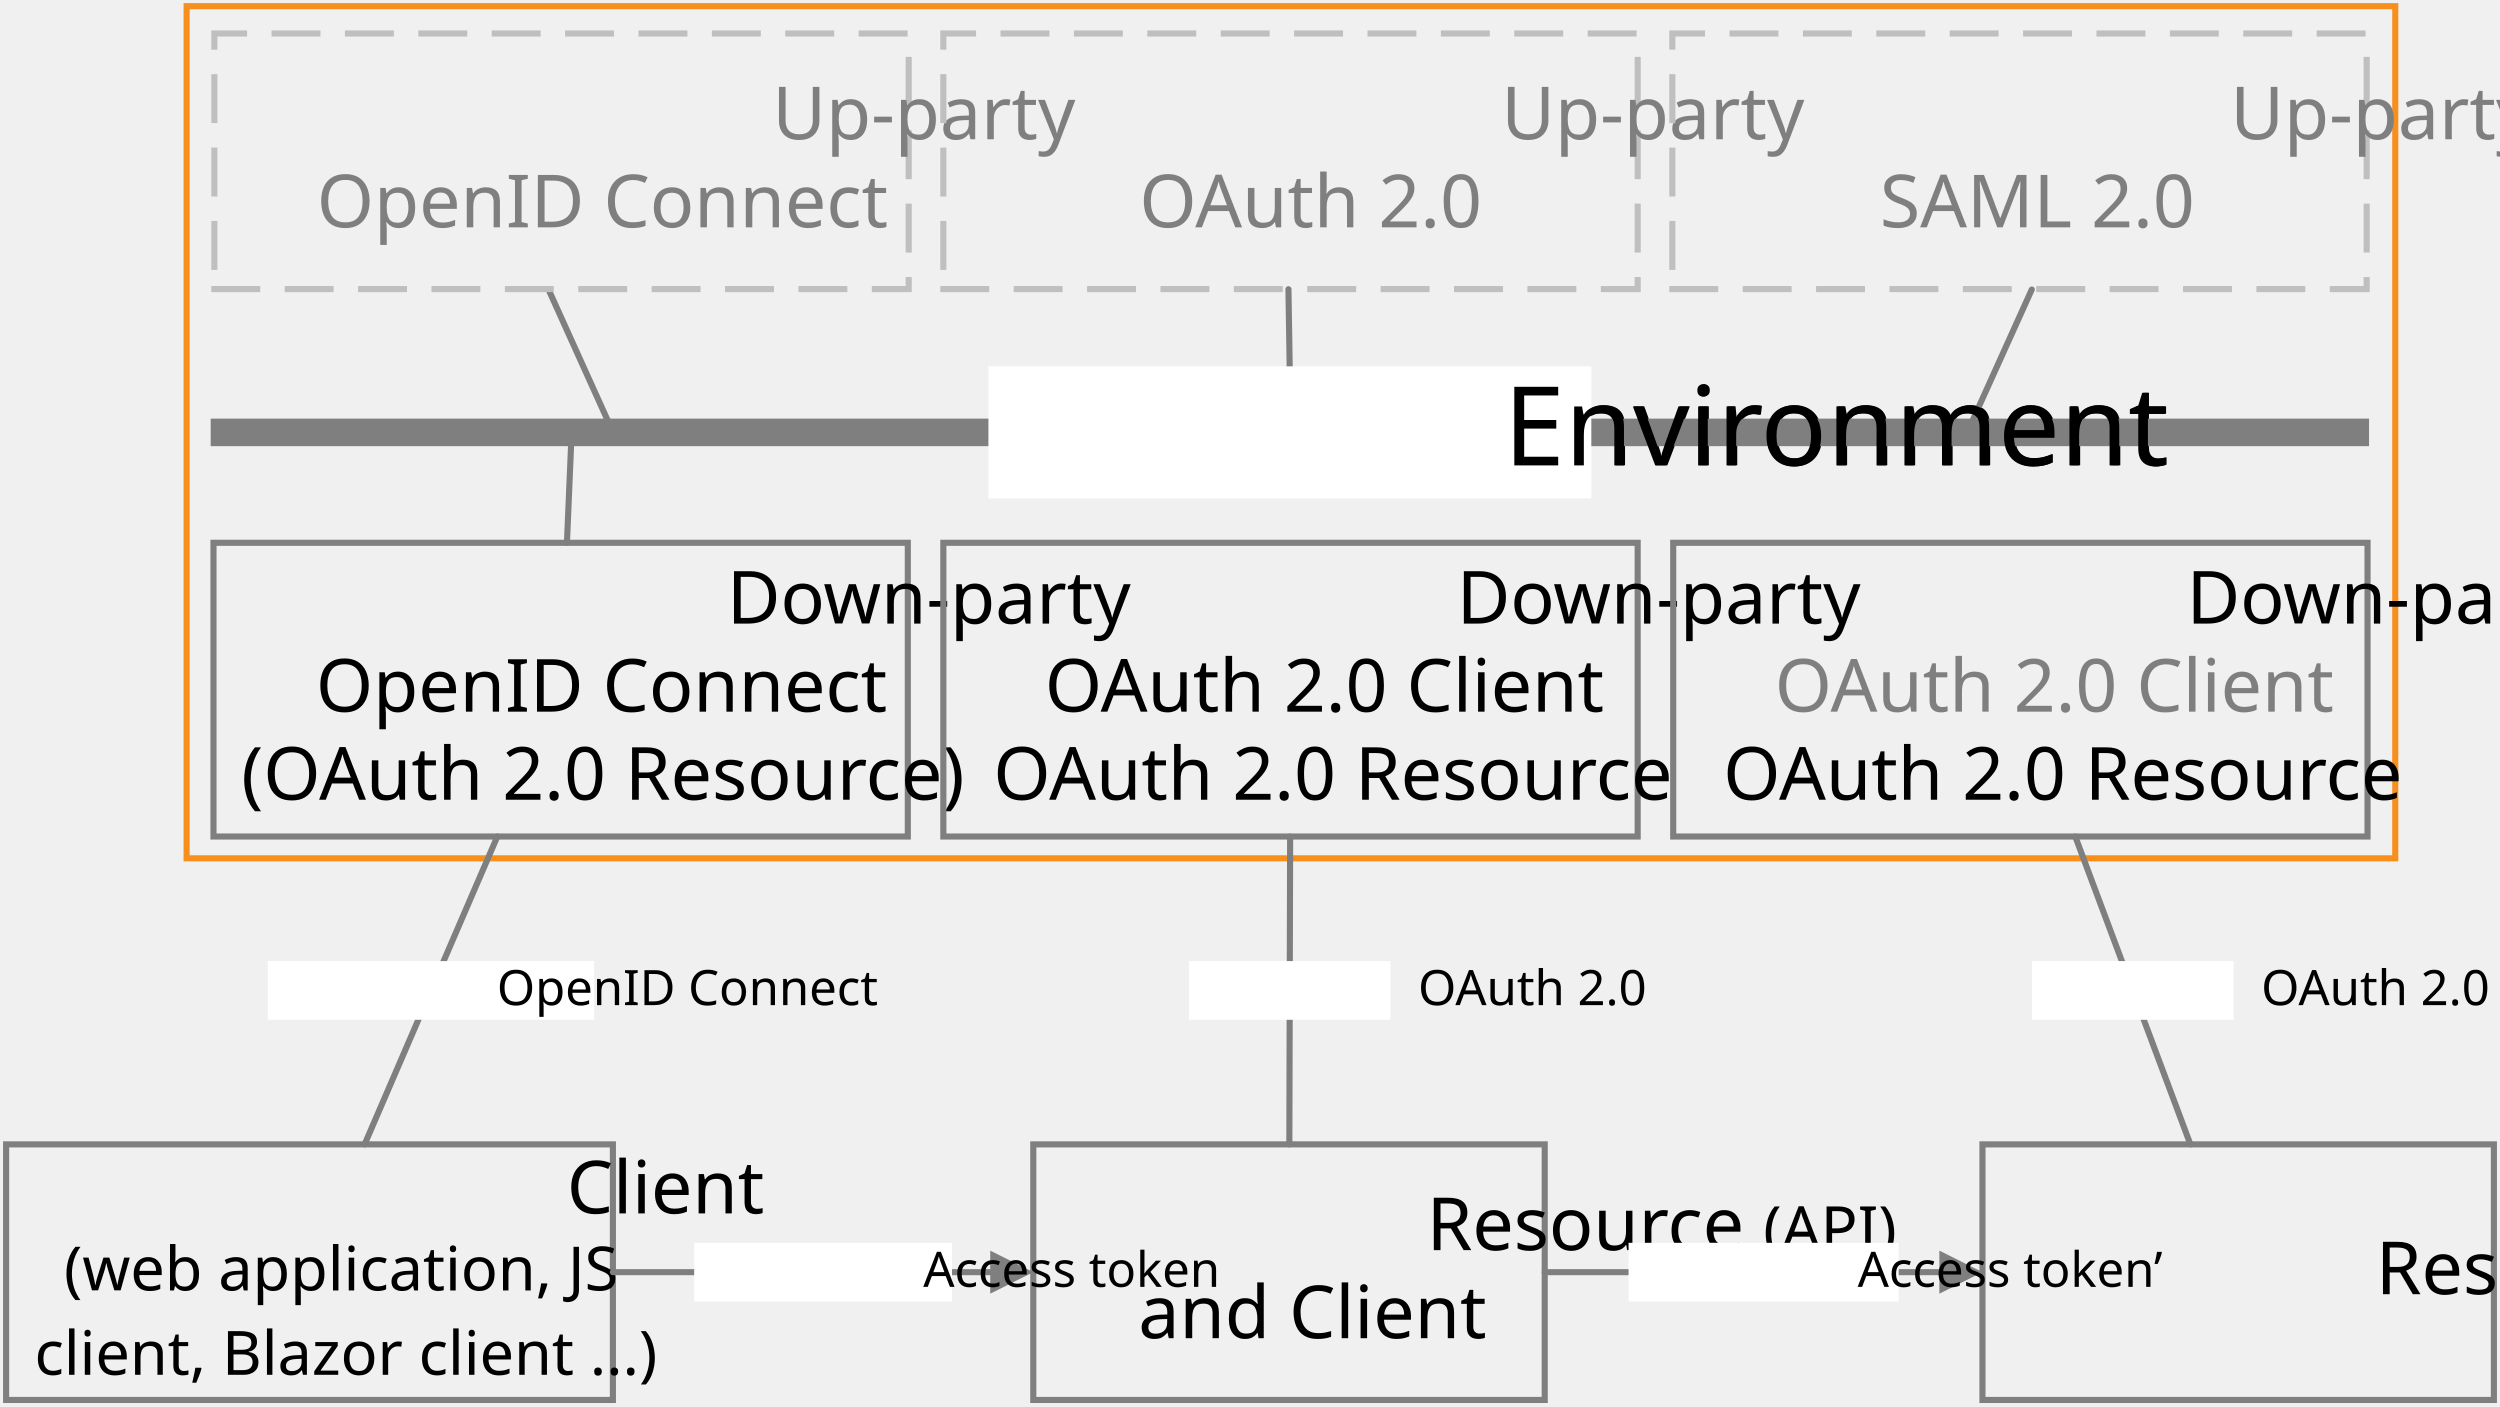
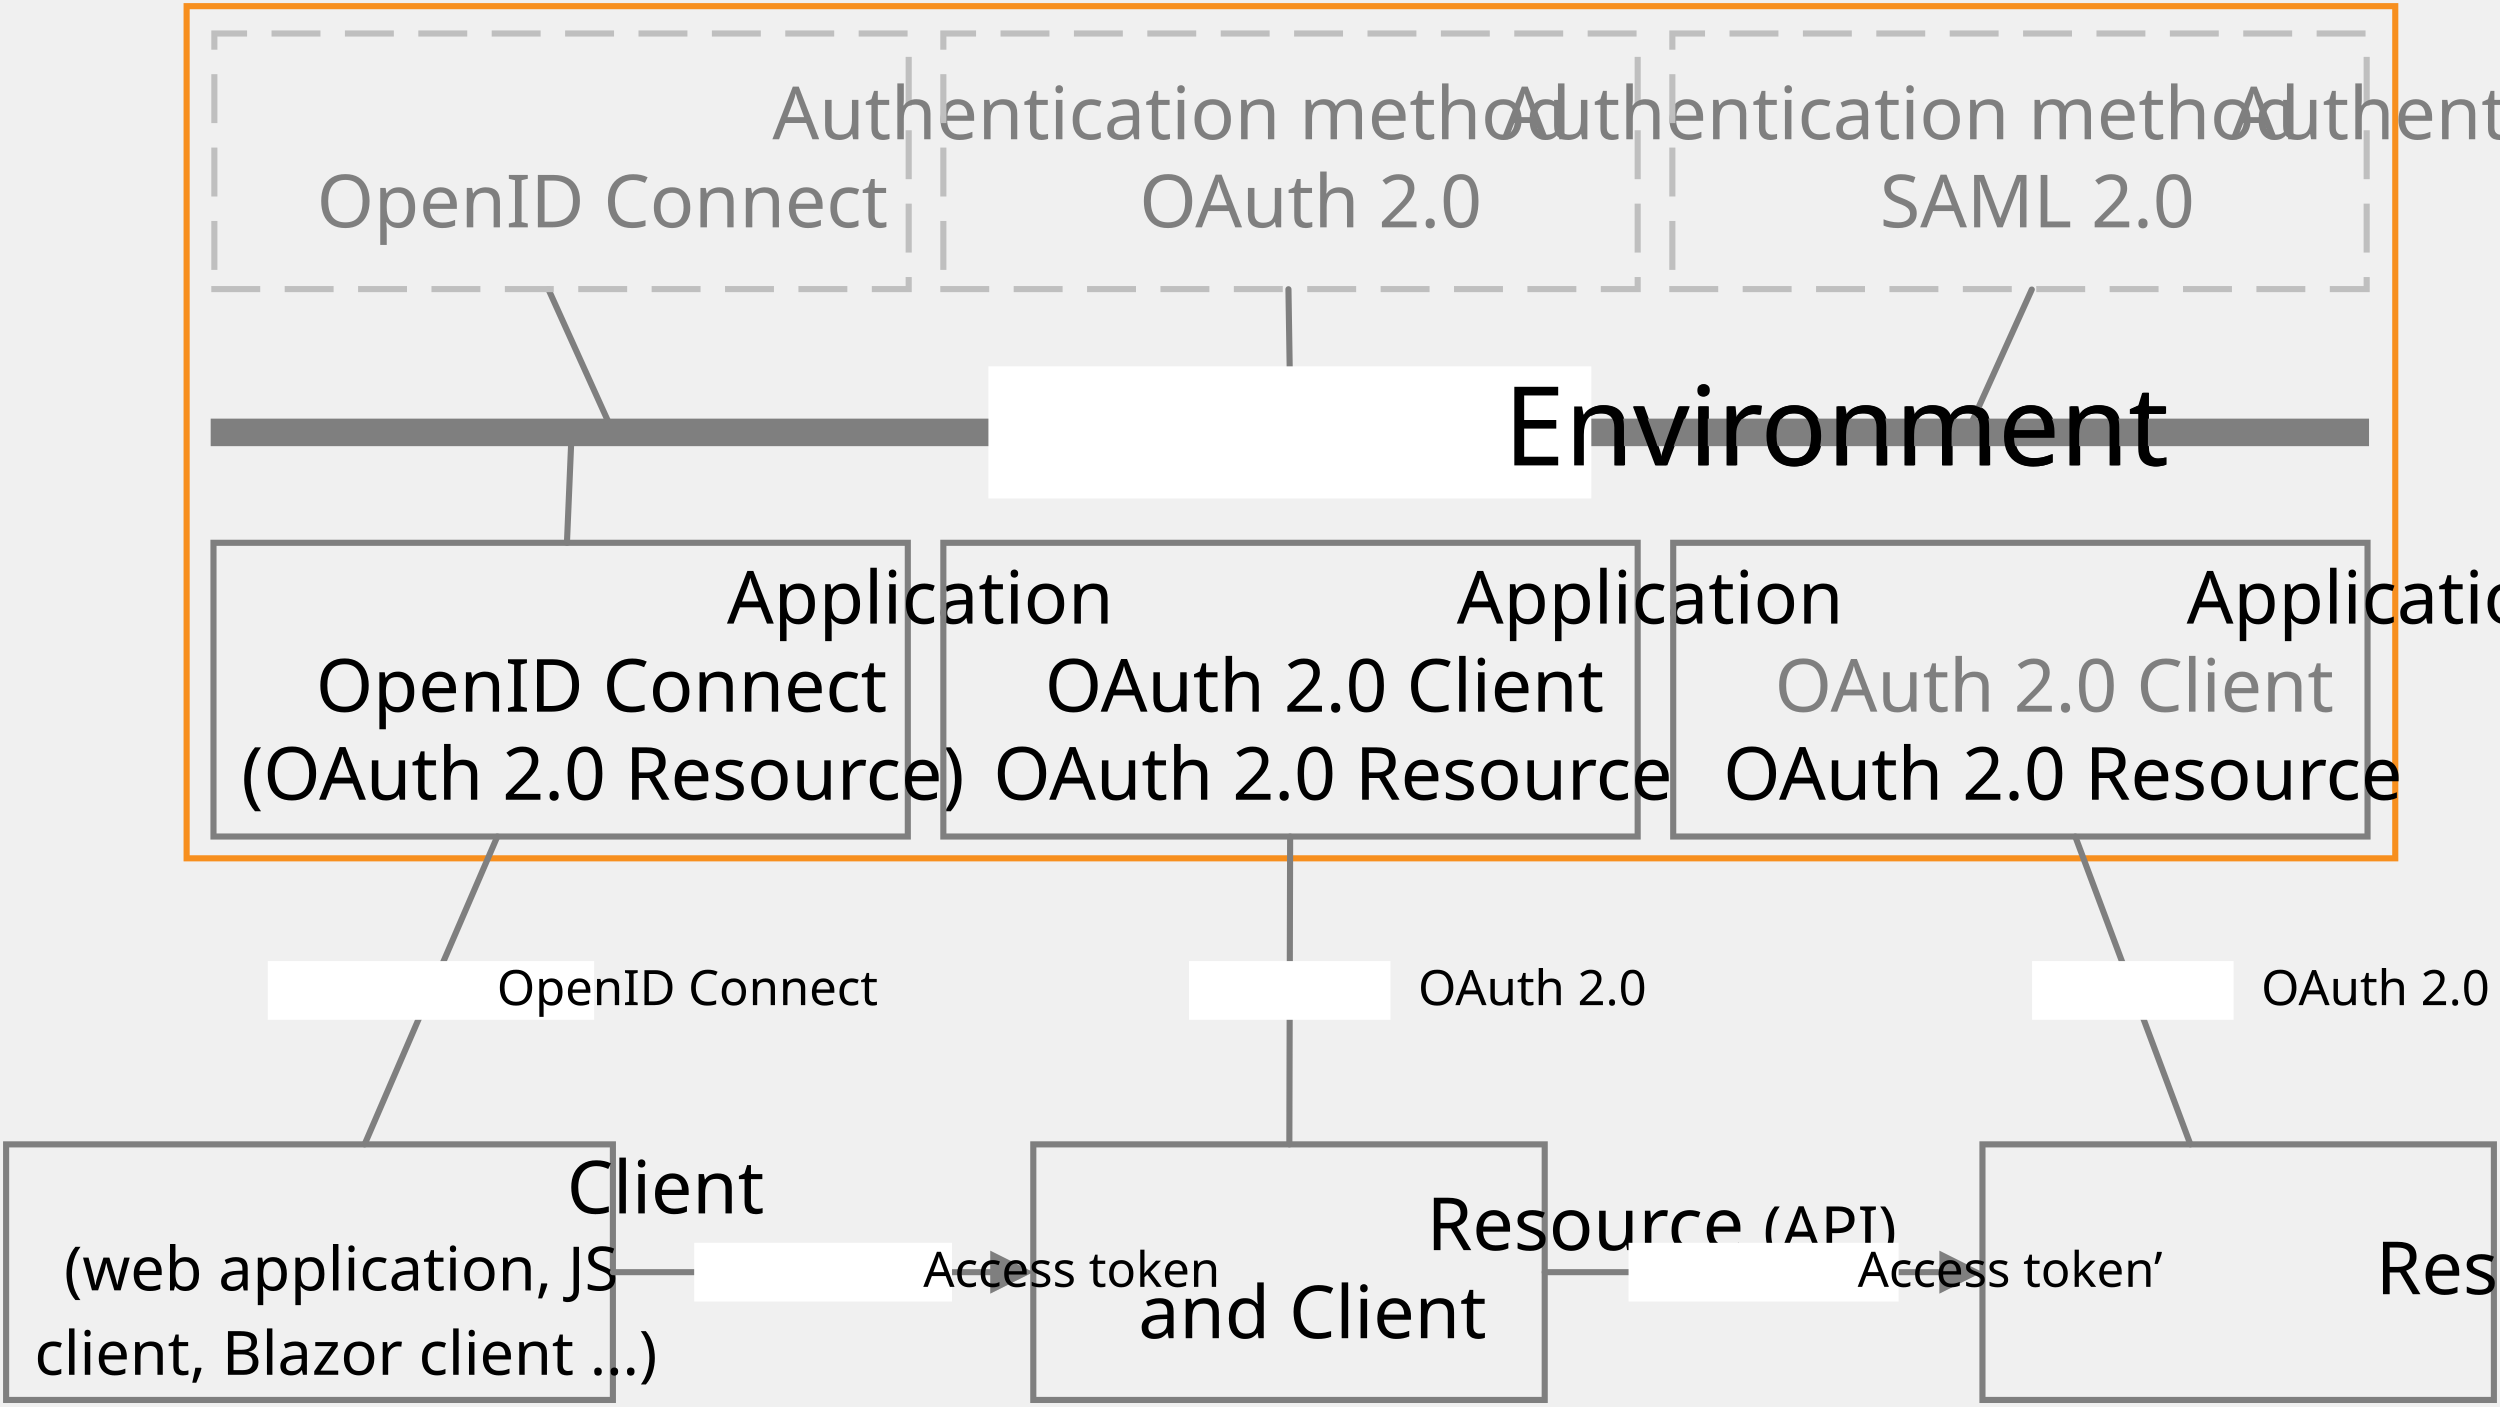
<svg xmlns="http://www.w3.org/2000/svg" xmlns:ns1="http://schemas.microsoft.com/visio/2003/SVGExtensions/" xmlns:xlink="http://www.w3.org/1999/xlink" width="5.677in" height="3.193in" viewBox="0 0 408.772 229.897" xml:space="preserve" color-interpolation-filters="sRGB" class="st17">
  <ns1:documentProperties ns1:langID="1033" ns1:metric="true" ns1:viewMarkup="false" />
  <style type="text/css">
	
		.st1 {fill:none;stroke:#f78f1e;stroke-width:1}
		.st2 {fill:#000000;font-family:Calibri;font-size:1.5em}
		.st3 {fill:none;stroke:#7f7f7f;stroke-width:1}
		.st4 {fill:#000000;font-family:Calibri;font-size:1em}
		.st5 {font-size:1em}
		.st6 {font-size:0.833em}
		.st7 {stroke:#7f7f7f;stroke-linecap:round;stroke-linejoin:round;stroke-width:1}
		.st8 {fill:#ffffff;stroke:none;stroke-linecap:butt;stroke-width:7.2}
		.st9 {fill:#000000;font-family:Calibri;font-size:0.667em}
		.st10 {fill:#7f7f7f;font-size:1em}
		.st11 {marker-end:url(#mrkr4-53);stroke:#7f7f7f;stroke-linecap:round;stroke-linejoin:round;stroke-width:1}
		.st12 {fill:#7f7f7f;fill-opacity:1;stroke:#7f7f7f;stroke-opacity:1;stroke-width:0.284}
		.st13 {fill:#4672c4;stroke:#7f7f7f;stroke-width:0.25}
		.st14 {fill:none;stroke:#bfbfbf;stroke-dasharray:7,5;stroke-width:1}
		.st15 {fill:#7f7f7f;font-family:Calibri;font-size:1em}
		.st16 {stroke:#7f7f7f;stroke-linecap:butt;stroke-width:4.5}
		.st17 {fill:none;fill-rule:evenodd;font-size:12px;overflow:visible;stroke-linecap:square;stroke-miterlimit:3}
	
	</style>
  <defs id="Markers">
    <g id="lend4">
      <path d="M 2 1 L 0 0 L 2 -1 L 2 1 " style="stroke:none" />
    </g>
    <marker id="mrkr4-53" class="st12" ns1:arrowType="4" ns1:arrowSize="2" ns1:setback="7.04" refX="-7.04" orient="auto" markerUnits="strokeWidth" overflow="visible">
      <use xlink:href="#lend4" transform="scale(-3.52,-3.52) " />
    </marker>
  </defs>
  <g ns1:mID="0" ns1:index="1" ns1:groupContext="foregroundPage">
    <ns1:pageProperties ns1:drawingScale="0.0393701" ns1:pageScale="0.0393701" ns1:drawingUnits="24" ns1:shadowOffsetX="8.50394" ns1:shadowOffsetY="-8.50394" />
    <ns1:layer ns1:name="Connector" ns1:index="0" />
    <g id="shape30-1" ns1:mID="30" ns1:groupContext="shape" transform="translate(30.5129,-89.5608)">
      <ns1:userDefs>
        <ns1:ud ns1:nameU="visVersion" ns1:val="VT0(15):26" />
      </ns1:userDefs>
      <ns1:textBlock ns1:margins="rect(4,4,4,4)" ns1:tabSpace="42.5197" />
      <ns1:textRect cx="180.567" cy="160.229" width="361.14" height="139.336" />
      <rect x="0" y="90.561" width="361.134" height="139.336" class="st1" />
      <text x="131.28" y="165.63" class="st2" ns1:langID="1033">
        <ns1:paragraph ns1:horizAlign="1" />
        <ns1:tabList />Environment</text>
    </g>
    <g id="shape32-4" ns1:mID="32" ns1:groupContext="shape" transform="translate(34.9066,-93.126)">
      <ns1:userDefs>
        <ns1:ud ns1:nameU="visVersion" ns1:val="VT0(15):26" />
      </ns1:userDefs>
      <ns1:textBlock ns1:margins="rect(4,4,4,4)" ns1:tabSpace="42.5197" />
      <ns1:textRect cx="56.764" cy="205.884" width="113.53" height="48.025" />
      <rect x="0" y="181.871" width="113.528" height="48.025" class="st3" />
      <text x="27.79" y="195.08" class="st4" ns1:langID="1033">
        <ns1:paragraph ns1:horizAlign="1" />
-         <ns1:tabList />Down-party <ns1:newlineChar />
+         <ns1:tabList />Application <ns1:newlineChar />
        <tspan x="16.74" dy="1.2em" class="st5">OpenID Connect<ns1:newlineChar />
        </tspan>
        <tspan x="4.54" dy="1.2em" class="st5">(OAuth 2.0 Resource)</tspan>
      </text>
    </g>
    <g id="shape33-9" ns1:mID="33" ns1:groupContext="shape" transform="translate(154.245,-93.126)">
      <ns1:userDefs>
        <ns1:ud ns1:nameU="visVersion" ns1:val="VT0(15):26" />
      </ns1:userDefs>
      <ns1:textBlock ns1:margins="rect(4,4,4,4)" ns1:tabSpace="42.5197" />
      <ns1:textRect cx="56.764" cy="205.884" width="113.53" height="48.025" />
      <rect x="0" y="181.871" width="113.528" height="48.025" class="st3" />
      <text x="27.79" y="195.08" class="st4" ns1:langID="1033">
        <ns1:paragraph ns1:horizAlign="1" />
-         <ns1:tabList />Down-party <ns1:newlineChar />
+         <ns1:tabList />Application <ns1:newlineChar />
        <tspan x="16.59" dy="1.2em" class="st5">OAuth 2.0 Client<ns1:newlineChar />
        </tspan>
        <tspan x="8.17" dy="1.2em" class="st5">OAuth 2.0 Resource</tspan>
      </text>
    </g>
    <g id="shape34-14" ns1:mID="34" ns1:groupContext="shape" transform="translate(1,-1)">
      <ns1:userDefs>
        <ns1:ud ns1:nameU="visVersion" ns1:val="VT0(15):26" />
      </ns1:userDefs>
      <ns1:textBlock ns1:margins="rect(4,4,4,4)" ns1:tabSpace="42.5197" />
      <ns1:textRect cx="49.606" cy="209.002" width="99.22" height="41.789" />
      <rect x="0" y="188.107" width="99.213" height="41.789" class="st3" />
      <text x="35.51" y="199.4" class="st4" ns1:langID="1033">
        <ns1:paragraph ns1:horizAlign="1" />
        <ns1:tabList />Client <ns1:newlineChar />
        <tspan x="9.46" dy="1.26em" class="st6">(web application, JS </tspan>
        <tspan x="4.65" dy="1.38em" class="st6">client, Blazor client ...)</tspan>
      </text>
    </g>
    <g id="shape35-19" ns1:mID="35" ns1:groupContext="shape" ns1:layerMember="0" transform="translate(81.3174,-93.126)">
      <ns1:textBlock ns1:margins="rect(4,4,4,4)" ns1:tabSpace="42.5197" />
      <ns1:textRect cx="-10.851" cy="255.065" width="63.18" height="17.604" />
      <path d="M0 229.9 L-21.7 280.23" class="st7" />
      <rect ns1:rectContext="textBkgnd" x="-37.532" y="250.265" width="53.363" height="9.6" class="st8" />
      <text x="-37.53" y="257.47" class="st9" ns1:langID="1033">
        <ns1:paragraph ns1:horizAlign="1" />
        <ns1:tabList />OpenID Connect</text>
    </g>
    <g id="shape36-24" ns1:mID="36" ns1:groupContext="shape" ns1:layerMember="0" transform="translate(217.969,-93.126)">
      <ns1:textBlock ns1:margins="rect(4,4,4,4)" ns1:tabSpace="42.5197" />
      <ns1:textRect cx="-7.087" cy="255.065" width="42.77" height="17.604" />
      <path d="M-7.02 229.9 L-7.15 280.23" class="st7" />
      <rect ns1:rectContext="textBkgnd" x="-23.561" y="250.265" width="32.949" height="9.6" class="st8" />
      <text x="-23.56" y="257.47" class="st9" ns1:langID="1033">
        <ns1:paragraph ns1:horizAlign="1" />
        <ns1:tabList />OAuth 2.0</text>
    </g>
    <g id="shape37-29" ns1:mID="37" ns1:groupContext="shape" transform="translate(168.953,-1)">
      <ns1:userDefs>
        <ns1:ud ns1:nameU="visVersion" ns1:val="VT0(15):26" />
      </ns1:userDefs>
      <ns1:textBlock ns1:margins="rect(4,4,4,4)" ns1:tabSpace="42.5197" />
      <ns1:textRect cx="41.811" cy="209.002" width="83.63" height="41.789" />
      <rect x="0" y="188.107" width="83.622" height="41.789" class="st3" />
      <text x="8.17" y="205.4" class="st4" ns1:langID="1033">
        <ns1:paragraph ns1:horizAlign="1" />
        <ns1:tabList />Resource <tspan class="st6">(API)<ns1:newlineChar />
        </tspan>
        <tspan x="17.17" dy="1.2em" class="st5" ns1:langID="2057">and Client</tspan>
      </text>
    </g>
    <g id="shape40-34" ns1:mID="40" ns1:groupContext="shape" transform="translate(273.584,-93.126)">
      <ns1:userDefs>
        <ns1:ud ns1:nameU="visVersion" ns1:val="VT0(15):26" />
      </ns1:userDefs>
      <ns1:textBlock ns1:margins="rect(4,4,4,4)" ns1:tabSpace="42.5197" />
      <ns1:textRect cx="56.764" cy="205.884" width="113.53" height="48.025" />
      <rect x="0" y="181.871" width="113.528" height="48.025" class="st3" />
      <text x="27.79" y="195.08" class="st4" ns1:langID="1033">
        <ns1:paragraph ns1:horizAlign="1" />
-         <ns1:tabList />Down-party <ns1:newlineChar />
+         <ns1:tabList />Application <ns1:newlineChar />
        <tspan x="16.59" dy="1.2em" class="st10">OAuth 2.0 Client<ns1:newlineChar />
        </tspan>
        <tspan x="8.17" dy="1.2em" class="st5">OAuth 2.0 Resource</tspan>
      </text>
    </g>
    <g id="shape41-39" ns1:mID="41" ns1:groupContext="shape" ns1:layerMember="0" transform="translate(339.326,-93.126)">
      <ns1:textBlock ns1:margins="rect(4,4,4,4)" ns1:tabSpace="42.5197" />
      <ns1:textRect cx="9.411" cy="255.065" width="42.77" height="17.604" />
      <path d="M0 229.9 L18.82 280.23" class="st7" />
      <rect ns1:rectContext="textBkgnd" x="-7.064" y="250.265" width="32.949" height="9.6" class="st8" />
      <text x="-7.06" y="257.47" class="st9" ns1:langID="1033">
        <ns1:paragraph ns1:horizAlign="1" />
        <ns1:tabList />OAuth 2.0</text>
    </g>
    <g id="shape42-44" ns1:mID="42" ns1:groupContext="shape" transform="translate(324.15,-1)">
      <ns1:userDefs>
        <ns1:ud ns1:nameU="visVersion" ns1:val="VT0(15):26" />
      </ns1:userDefs>
      <ns1:textBlock ns1:margins="rect(4,4,4,4)" ns1:tabSpace="42.5197" />
      <ns1:textRect cx="41.811" cy="209.002" width="83.63" height="41.789" />
      <rect x="0" y="188.107" width="83.622" height="41.789" class="st3" />
      <text x="8.17" y="212.6" class="st4" ns1:langID="1033">
        <ns1:paragraph ns1:horizAlign="1" />
        <ns1:tabList />Resource <tspan class="st6">(API)</tspan>
      </text>
    </g>
    <g id="shape43-48" ns1:mID="43" ns1:groupContext="shape" ns1:layerMember="0" transform="translate(100.213,-14.8079)">
      <ns1:textBlock ns1:margins="rect(4,4,4,4)" ns1:tabSpace="42.5197" />
      <ns1:textRect cx="34.37" cy="222.81" width="51.98" height="17.604" />
      <path d="M0 222.81 L61.7 222.81" class="st11" />
      <rect ns1:rectContext="textBkgnd" x="13.29" y="218.01" width="42.16" height="9.6" class="st8" />
      <text x="13.29" y="225.21" class="st9" ns1:langID="2057">
        <ns1:paragraph ns1:horizAlign="1" />
        <ns1:tabList />Access token</text>
    </g>
    <g id="shape44-56" ns1:mID="44" ns1:groupContext="shape" ns1:layerMember="0" transform="translate(252.575,-14.8079)">
      <ns1:textBlock ns1:margins="rect(4,4,4,4)" ns1:tabSpace="42.5197" />
      <ns1:textRect cx="35.787" cy="222.81" width="53.97" height="17.604" />
      <path d="M0 222.81 L64.53 222.81" class="st11" />
      <rect ns1:rectContext="textBkgnd" x="13.71" y="218.01" width="44.156" height="9.6" class="st8" />
      <text x="13.71" y="225.21" class="st9" ns1:langID="2057">
        <ns1:paragraph ns1:horizAlign="1" />
        <ns1:tabList />Access token’</text>
    </g>
    <g id="shape53-63" ns1:mID="53" ns1:groupContext="shape" transform="translate(342.646,-157.801) scale(-1,1)">
      <ns1:userDefs>
        <ns1:ud ns1:nameU="visVersion" ns1:val="VT0(15):26" />
      </ns1:userDefs>
      <rect x="0" y="227.345" width="42.094" height="2.551" class="st13" />
    </g>
    <g id="shape54-65" ns1:mID="54" ns1:groupContext="shape" ns1:layerMember="0" transform="translate(203.773,-182.615)">
      <path d="M6.9 229.9 L7.27 253.31" class="st7" />
    </g>
    <g id="shape55-68" ns1:mID="55" ns1:groupContext="shape" transform="translate(79.2362,-157.852)">
      <ns1:userDefs>
        <ns1:ud ns1:nameU="visVersion" ns1:val="VT0(15):26" />
      </ns1:userDefs>
      <rect x="0" y="227.345" width="42.094" height="2.551" class="st13" />
    </g>
    <g id="shape57-70" ns1:mID="57" ns1:groupContext="shape" ns1:layerMember="0" transform="translate(100.139,-157.852)">
      <path d="M-6.73 229.9 L-7.44 246.6" class="st7" />
    </g>
    <g id="shape58-73" ns1:mID="58" ns1:groupContext="shape" ns1:layerMember="0" transform="translate(87.889,-182.615)">
      <path d="M1.78 229.9 L12.39 253.38" class="st7" />
    </g>
    <g id="shape60-76" ns1:mID="60" ns1:groupContext="shape" ns1:layerMember="0" transform="translate(333.993,-182.564)">
      <path d="M-1.78 229.9 L-12.39 253.38" class="st7" />
    </g>
    <g id="shape31-79" ns1:mID="31" ns1:groupContext="shape" transform="translate(35.0483,-182.639)">
      <ns1:userDefs>
        <ns1:ud ns1:nameU="visVersion" ns1:val="VT0(15):26" />
      </ns1:userDefs>
      <ns1:textBlock ns1:margins="rect(4,4,4,4)" ns1:tabSpace="42.5197" />
      <ns1:textRect cx="56.764" cy="209.002" width="113.53" height="41.789" />
      <path d="M0 229.9 L113.53 229.9 L113.53 188.11 L0 188.11 L0 229.9 Z" class="st14" />
      <text x="35.08" y="205.4" class="st15" ns1:langID="1033">
        <ns1:paragraph ns1:horizAlign="1" />
-         <ns1:tabList />Up-party <ns1:newlineChar />
+         <ns1:tabList />Authentication method <ns1:newlineChar />
        <tspan x="16.74" dy="1.2em" class="st5">OpenID Connect</tspan>
      </text>
    </g>
    <g id="shape38-83" ns1:mID="38" ns1:groupContext="shape" transform="translate(154.245,-182.639)">
      <ns1:userDefs>
        <ns1:ud ns1:nameU="visVersion" ns1:val="VT0(15):26" />
      </ns1:userDefs>
      <ns1:textBlock ns1:margins="rect(4,4,4,4)" ns1:tabSpace="42.5197" />
      <ns1:textRect cx="56.764" cy="209.002" width="113.53" height="41.789" />
      <path d="M0 229.9 L113.53 229.9 L113.53 188.11 L0 188.11 L0 229.9 Z" class="st14" />
      <text x="35.08" y="205.4" class="st15" ns1:langID="1033">
        <ns1:paragraph ns1:horizAlign="1" />
-         <ns1:tabList />Up-party <ns1:newlineChar />
+         <ns1:tabList />Authentication method <ns1:newlineChar />
        <tspan x="32.05" dy="1.2em" class="st5" ns1:langID="2057">OAuth 2.0</tspan>
      </text>
    </g>
    <g id="shape39-87" ns1:mID="39" ns1:groupContext="shape" transform="translate(273.442,-182.639)">
      <ns1:userDefs>
        <ns1:ud ns1:nameU="visVersion" ns1:val="VT0(15):26" />
      </ns1:userDefs>
      <ns1:textBlock ns1:margins="rect(4,4,4,4)" ns1:tabSpace="42.5197" />
      <ns1:textRect cx="56.764" cy="209.002" width="113.53" height="41.789" />
      <path d="M0 229.9 L113.53 229.9 L113.53 188.11 L0 188.11 L0 229.9 Z" class="st14" />
      <text x="35.08" y="205.4" class="st15" ns1:langID="1033">
        <ns1:paragraph ns1:horizAlign="1" />
-         <ns1:tabList />Up-party <ns1:newlineChar />
+         <ns1:tabList />Authentication method <ns1:newlineChar />
        <tspan x="33.93" dy="1.2em" class="st5">SAML 2.0</tspan>
      </text>
    </g>
    <g id="shape56-91" ns1:mID="56" ns1:groupContext="shape" ns1:layerMember="0" transform="translate(34.4488,-152.118)">
      <ns1:textBlock ns1:margins="rect(4,4,4,4)" ns1:tabSpace="42.5197" />
      <ns1:textRect cx="176.457" cy="222.81" width="108.4" height="29.604" />
      <path d="M0 222.81 L352.91 222.81" class="st16" />
      <rect ns1:rectContext="textBkgnd" x="127.168" y="212.01" width="98.578" height="21.6" class="st8" />
      <text x="127.17" y="228.21" class="st2" ns1:langID="1033">
        <ns1:paragraph ns1:horizAlign="1" />
        <ns1:tabList />Environment</text>
    </g>
  </g>
</svg>
